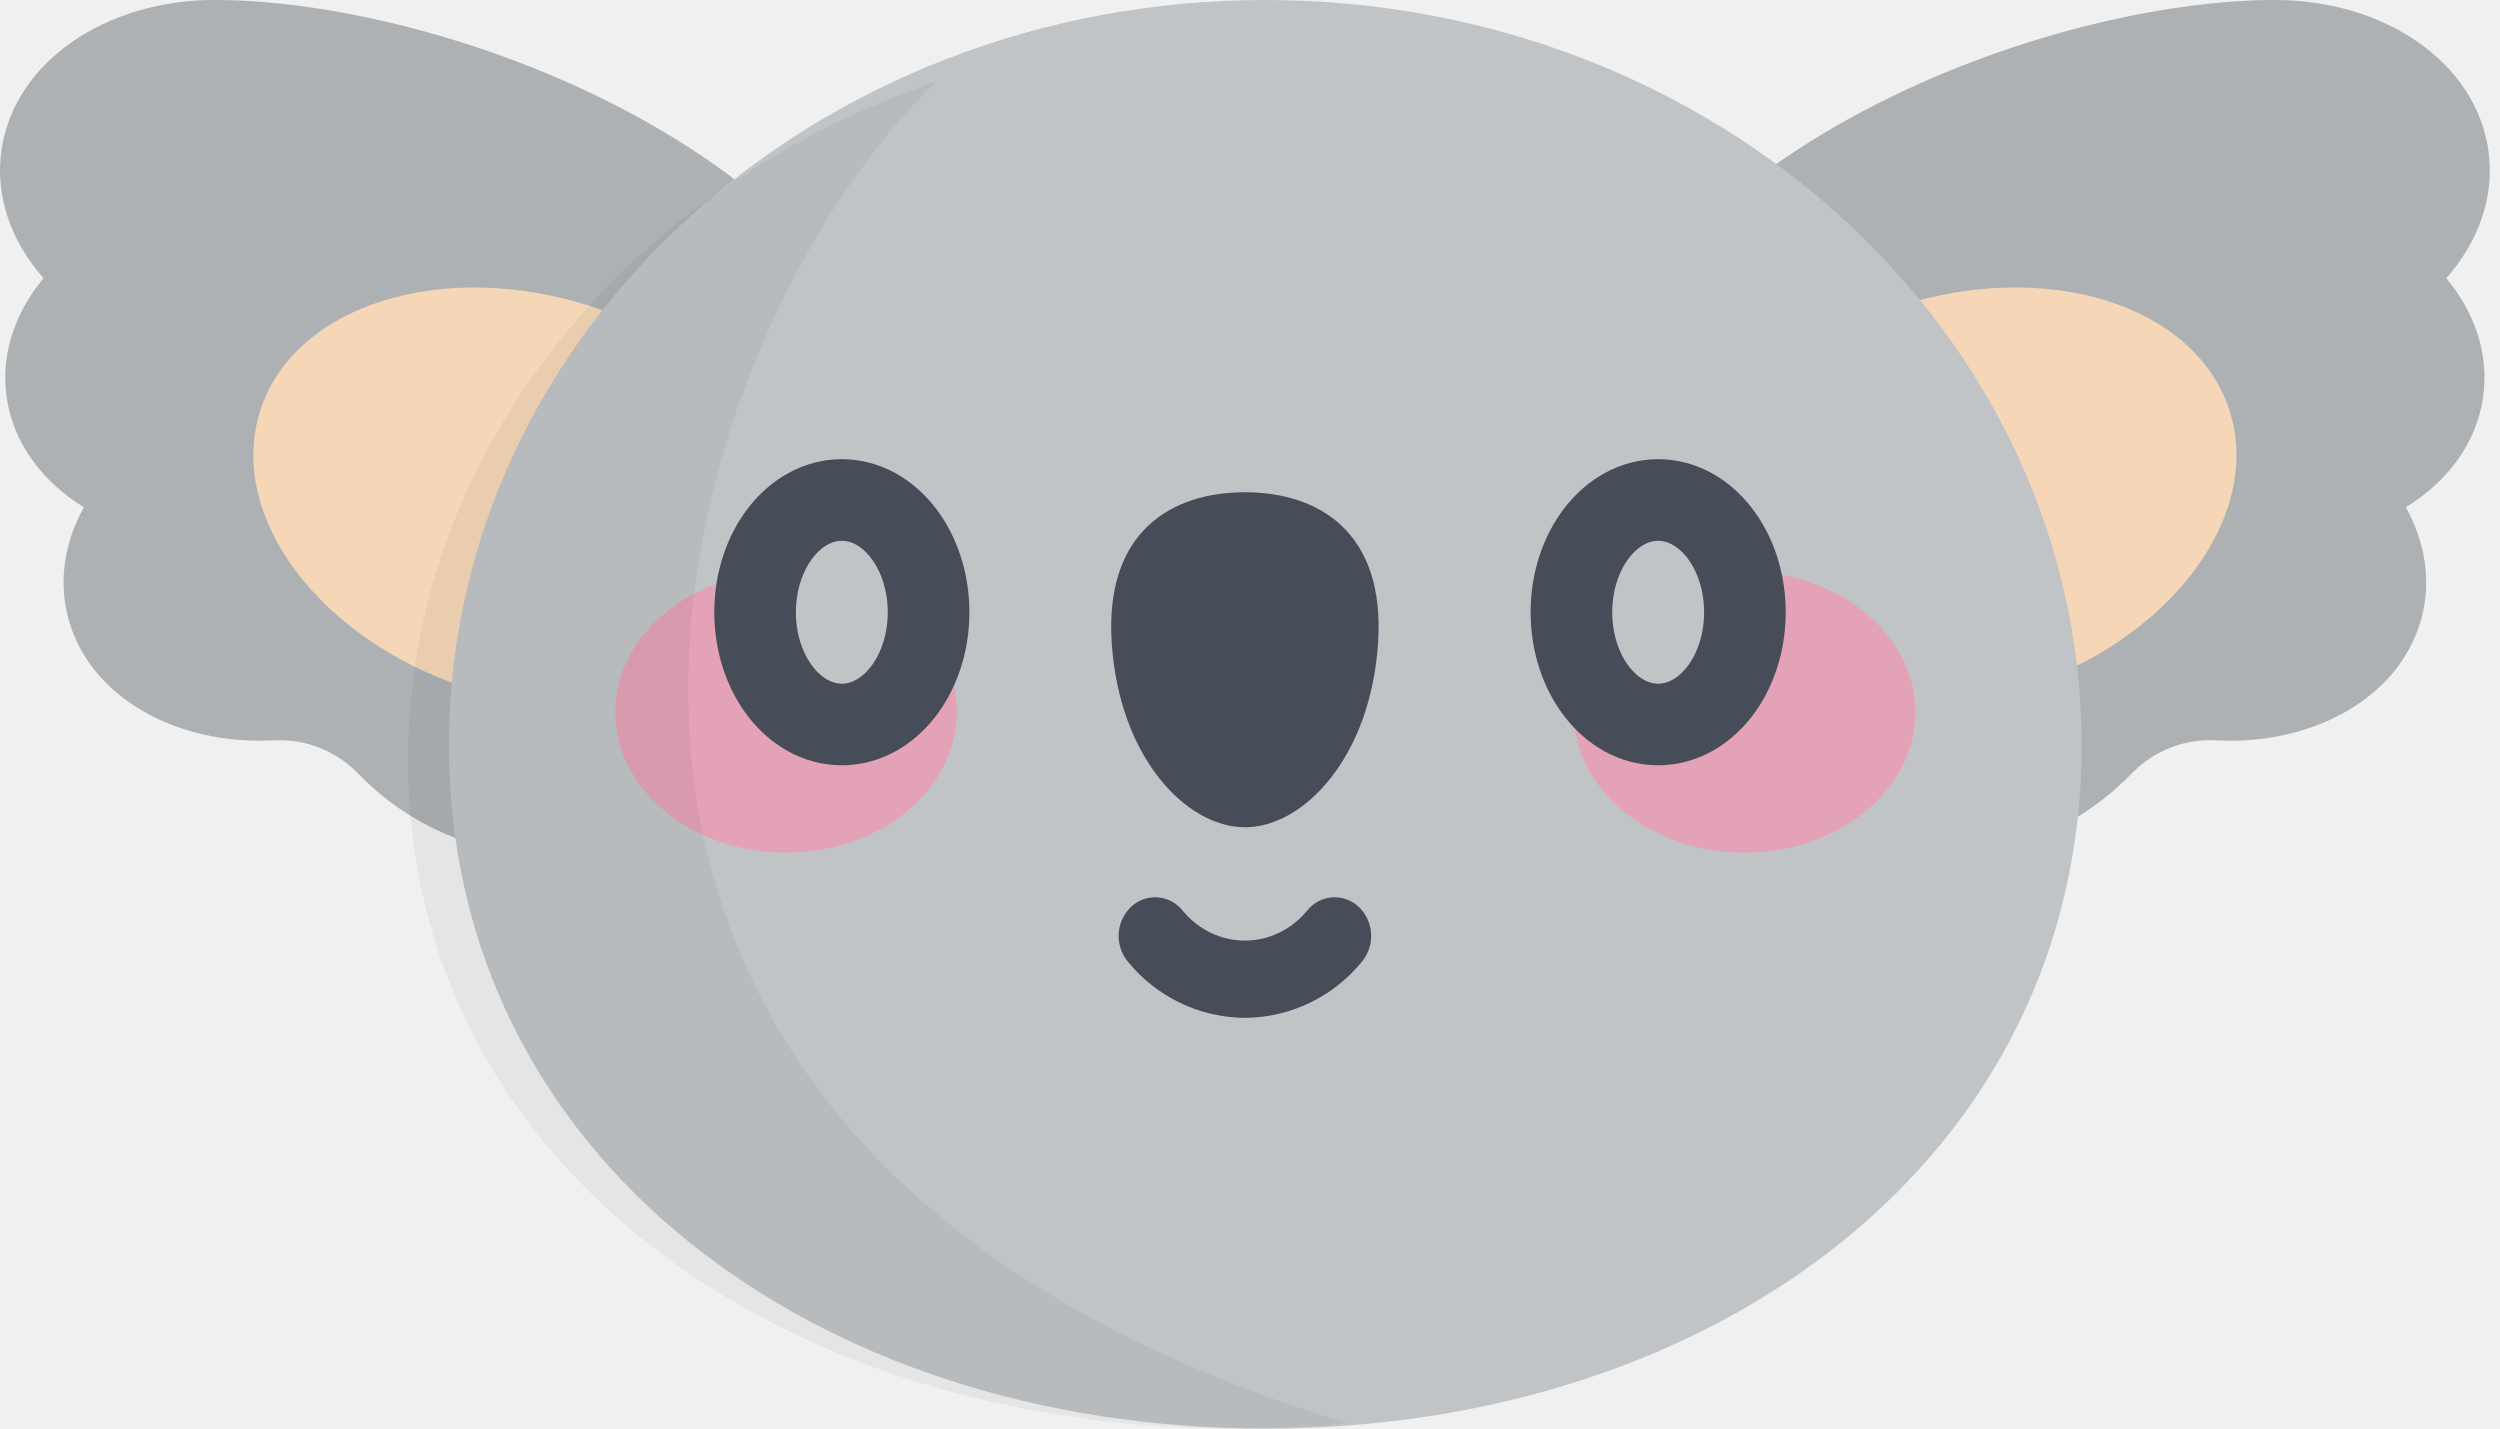
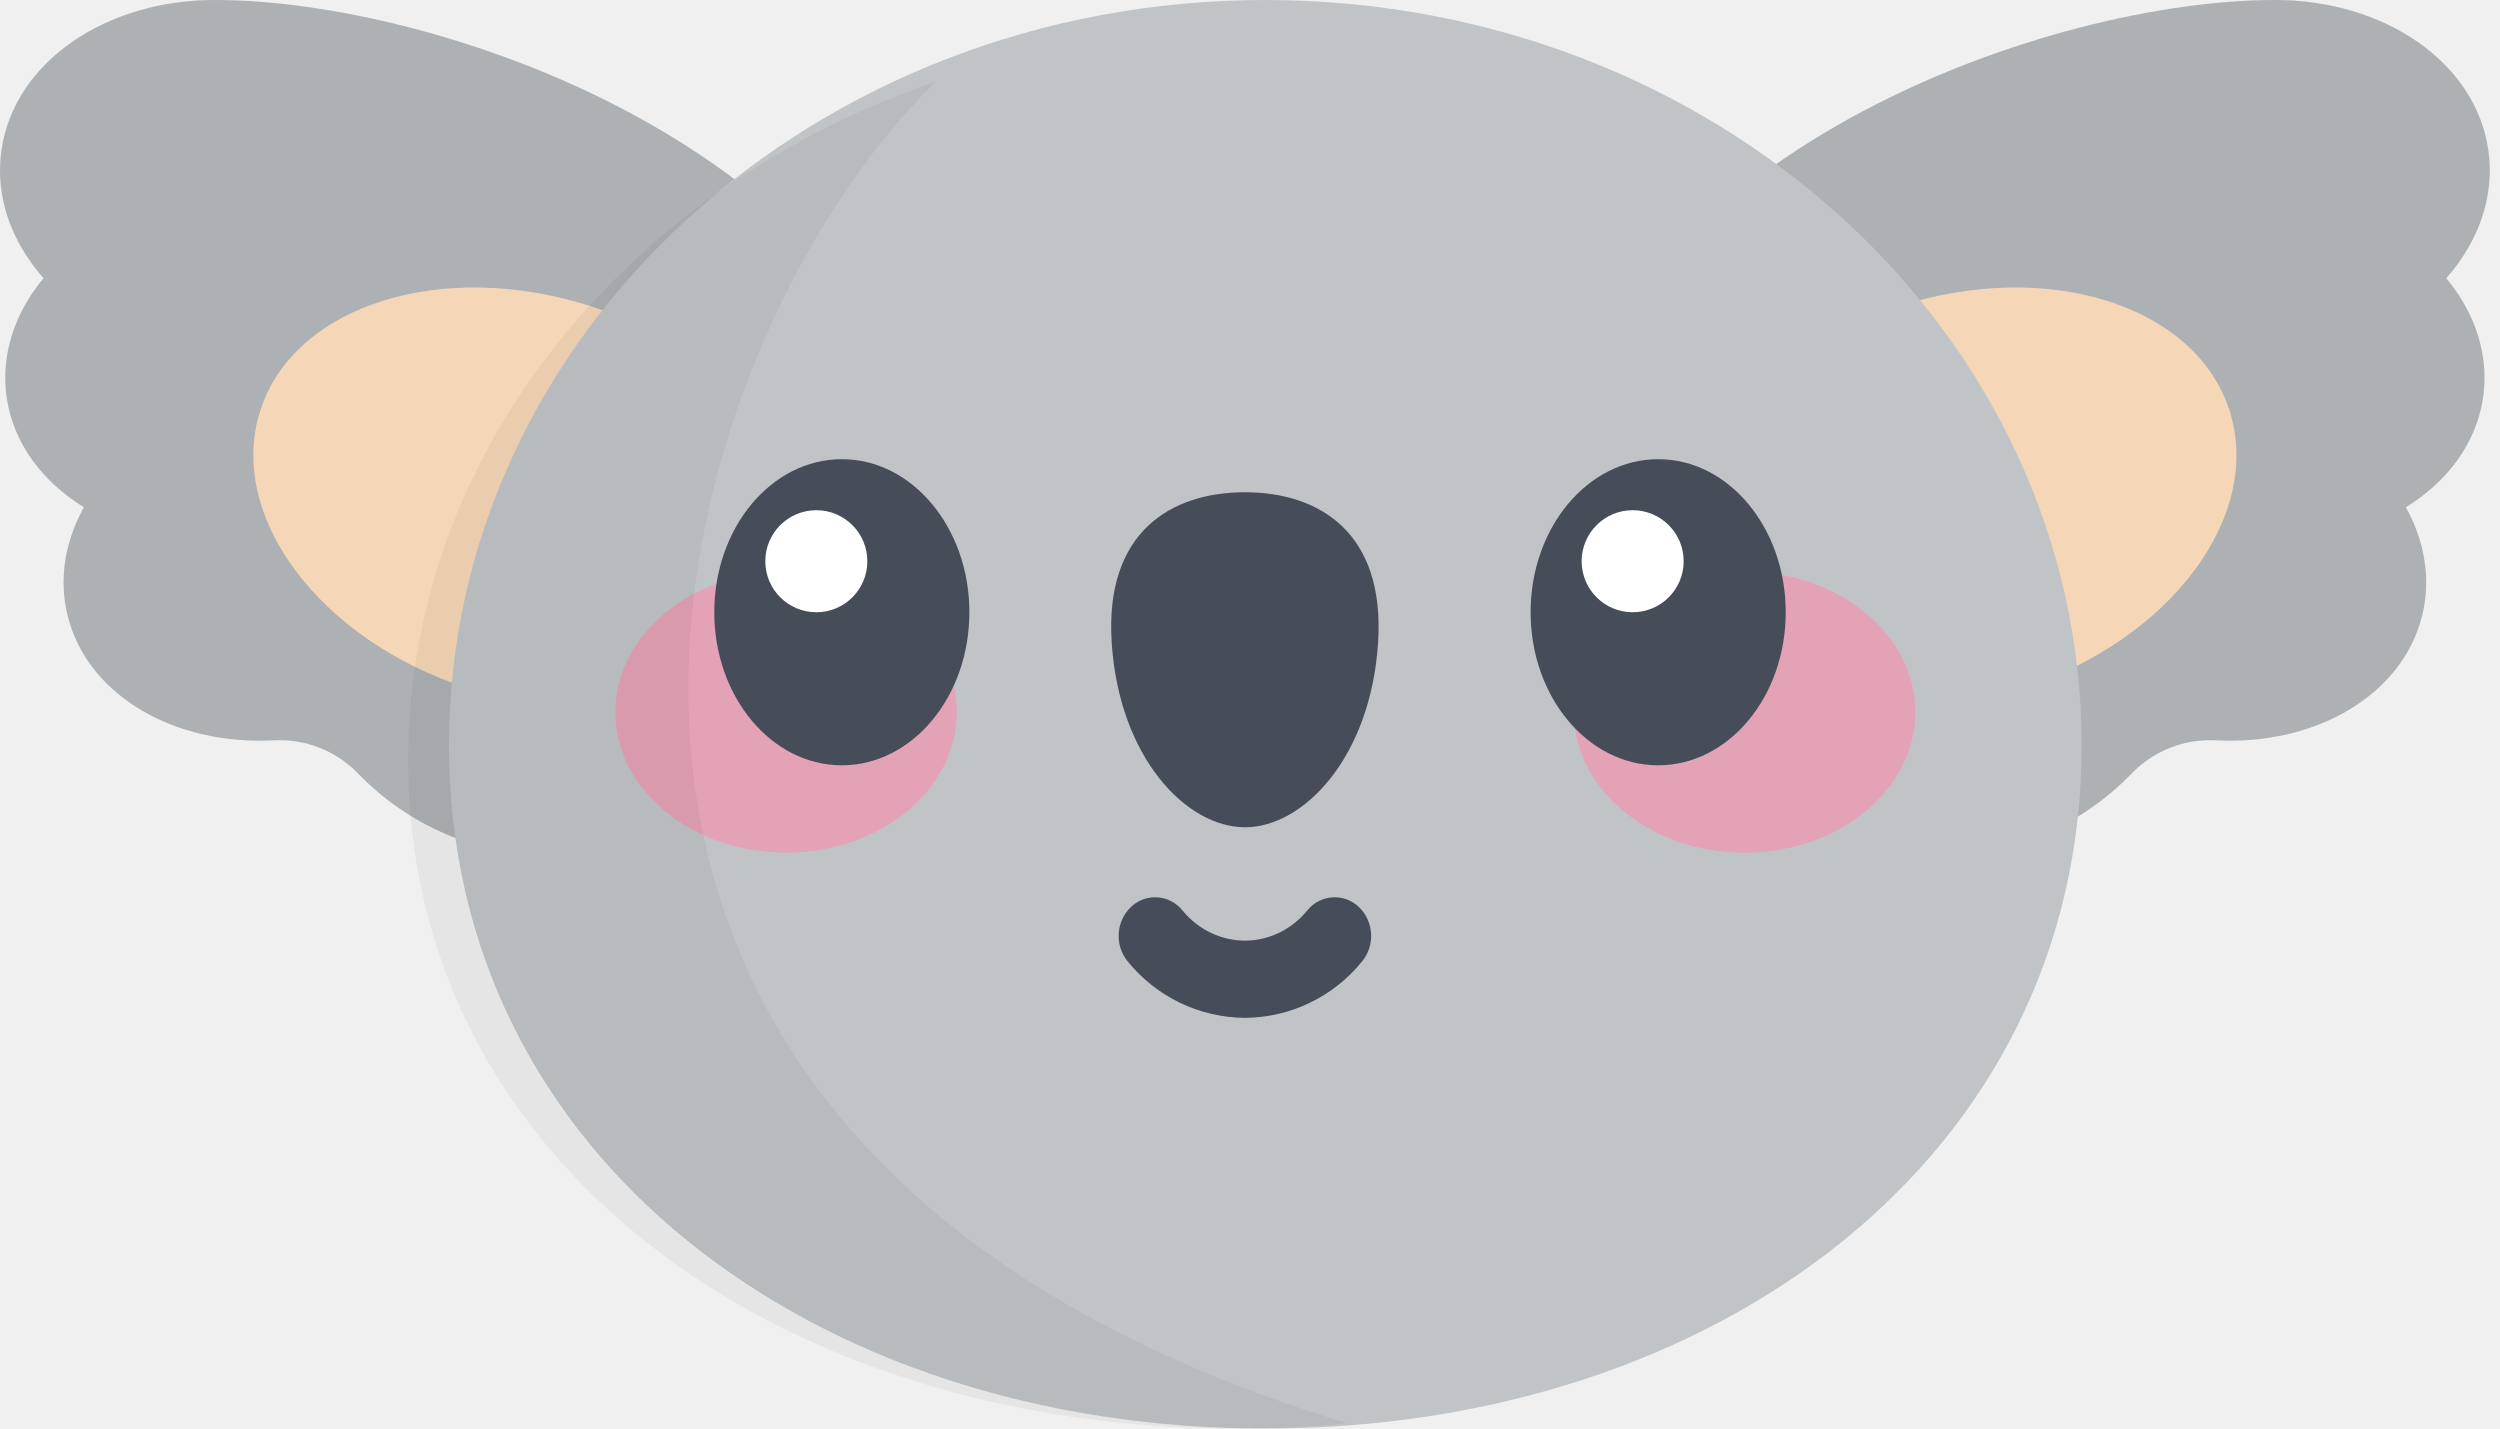
<svg xmlns="http://www.w3.org/2000/svg" width="49" height="28" viewBox="0 0 49 28">
  <g fill="none" fill-rule="evenodd">
    <path fill="#C1C4C7" fill-rule="nonzero" d="M18.241 8.95C16.736 2.84 8.565 0 4.217 0 2.077-.005.274 1.216.028 2.946c-.129.906.193 1.79.825 2.507C.292 6.129.01 6.948.13 7.787c.13.898.697 1.652 1.514 2.155-.372.673-.501 1.423-.311 2.155.402 1.548 2.099 2.512 4.021 2.414a2.14 2.14 0 0 1 1.65.635c4.104 4.264 12.663-.404 11.236-6.196z" />
    <path fill="#000" fill-rule="nonzero" d="M18.241 8.95C16.736 2.84 8.565 0 4.217 0 2.077-.005.274 1.216.028 2.946c-.129.906.193 1.79.825 2.507C.292 6.129.01 6.948.13 7.787c.13.898.697 1.652 1.514 2.155-.372.673-.501 1.423-.311 2.155.402 1.548 2.099 2.512 4.021 2.414a2.14 2.14 0 0 1 1.65.635c4.104 4.264 12.663-.404 11.236-6.196z" opacity=".1" />
    <ellipse cx="10.387" cy="9.75" fill="#F5D7B7" fill-rule="nonzero" rx="3.933" ry="5.553" transform="rotate(-72.067 10.387 9.75)" />
    <path fill="#C1C4C7" fill-rule="nonzero" d="M30.559 8.95C32.064 2.84 40.235 0 44.583 0c2.139-.005 3.943 1.216 4.189 2.946.129.906-.193 1.79-.825 2.507.561.676.842 1.495.722 2.334-.13.898-.697 1.652-1.514 2.155.372.673.501 1.423.311 2.155-.402 1.548-2.099 2.512-4.021 2.414a2.14 2.14 0 0 0-1.65.635c-4.104 4.264-12.663-.404-11.236-6.196z" />
    <path fill="#000" fill-rule="nonzero" d="M30.559 8.95C32.064 2.84 40.235 0 44.583 0c2.139-.005 3.943 1.216 4.189 2.946.129.906-.193 1.79-.825 2.507.561.676.842 1.495.722 2.334-.13.898-.697 1.652-1.514 2.155.372.673.501 1.423.311 2.155-.402 1.548-2.099 2.512-4.021 2.414a2.14 2.14 0 0 0-1.65.635c-4.104 4.264-12.663-.404-11.236-6.196z" opacity=".1" />
    <ellipse cx="38.413" cy="9.75" fill="#F5D7B7" fill-rule="nonzero" rx="3.933" ry="5.553" transform="rotate(72.067 38.413 9.75)" />
    <path fill="#C1C4C7" fill-rule="nonzero" d="M40.8 14.608C40.8 6.54 33.637 0 24.8 0s-16 6.54-16 14.608C8.8 22.676 15.963 28 24.8 28s16-5.324 16-13.392z" />
    <g fill="#E4A2B7" fill-rule="nonzero" transform="translate(12 11.2)">
      <ellipse cx="3.407" cy="2.758" rx="3.347" ry="2.755" />
      <ellipse cx="22.193" cy="2.758" rx="3.347" ry="2.755" />
    </g>
    <g transform="translate(13.4 8.8)">
      <path fill="#464D59" fill-rule="nonzero" d="M11 11.15a2.98 2.98 0 0 1-2.3-1.11.789.789 0 0 1 .07-1.067.687.687 0 0 1 1.008.073c.308.375.754.59 1.222.59.468 0 .914-.215 1.222-.59a.687.687 0 0 1 1.008-.073.789.789 0 0 1 .07 1.067 2.98 2.98 0 0 1-2.3 1.11zM11 7.415c1.15 0 2.462-1.367 2.61-3.61.145-2.18-1.168-2.957-2.61-2.957s-2.755.777-2.61 2.956c.148 2.244 1.46 3.61 2.61 3.61z" />
-       <ellipse cx="19.1" cy="3.2" fill="#C1C4C7" stroke="#464D59" stroke-width="1.6" rx="1.7" ry="2.2" />
-       <ellipse cx="3.1" cy="3.2" fill="#C1C4C7" stroke="#464D59" stroke-width="1.6" rx="1.7" ry="2.2" />
+       <ellipse cx="19.1" cy="3.2" fill="#464D59" rx="2.5" ry="3" />
+       <circle cx="18.6" cy="2.2" r="1" fill="#FFF" />
+       <ellipse cx="3.1" cy="3.2" fill="#464D59" rx="2.5" ry="3" />
+       <circle cx="2.6" cy="2.2" r="1" fill="#FFF" />
    </g>
    <path fill="#000" fill-rule="nonzero" d="M18.344 1.6C12.29 3.673 8 8.85 8 14.91 8 22.796 15.264 28 24.225 28c.738 0 1.463-.036 2.175-.105C8.146 22.33 13.027 6.758 18.344 1.6z" opacity=".05" />
  </g>
</svg>
